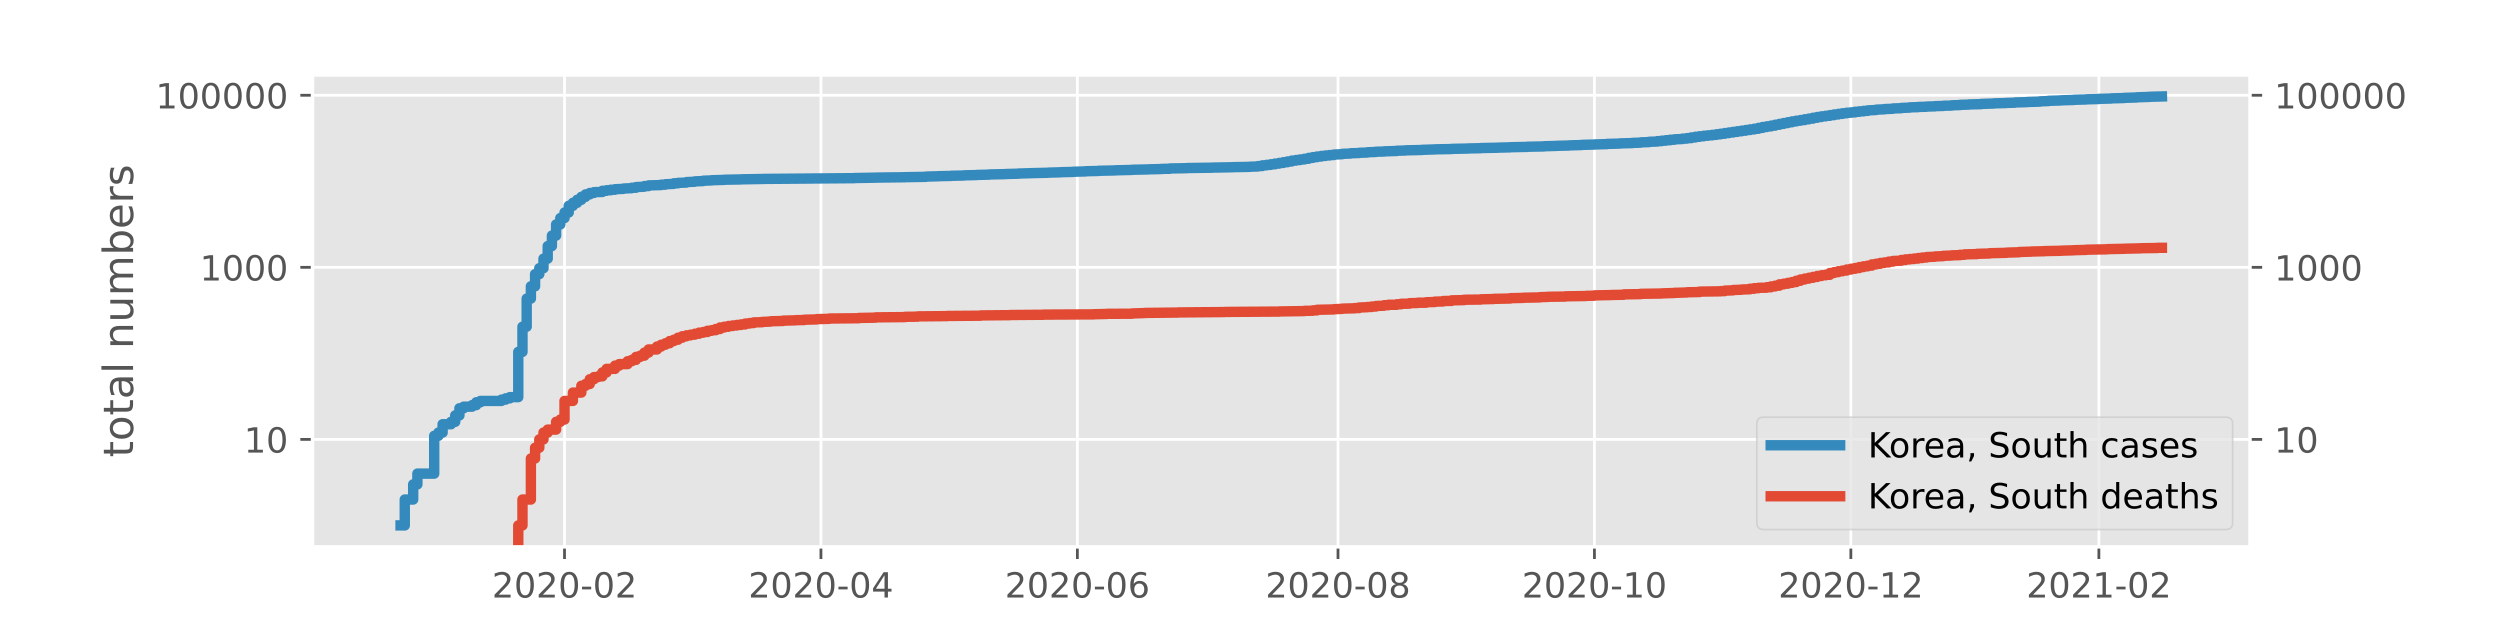
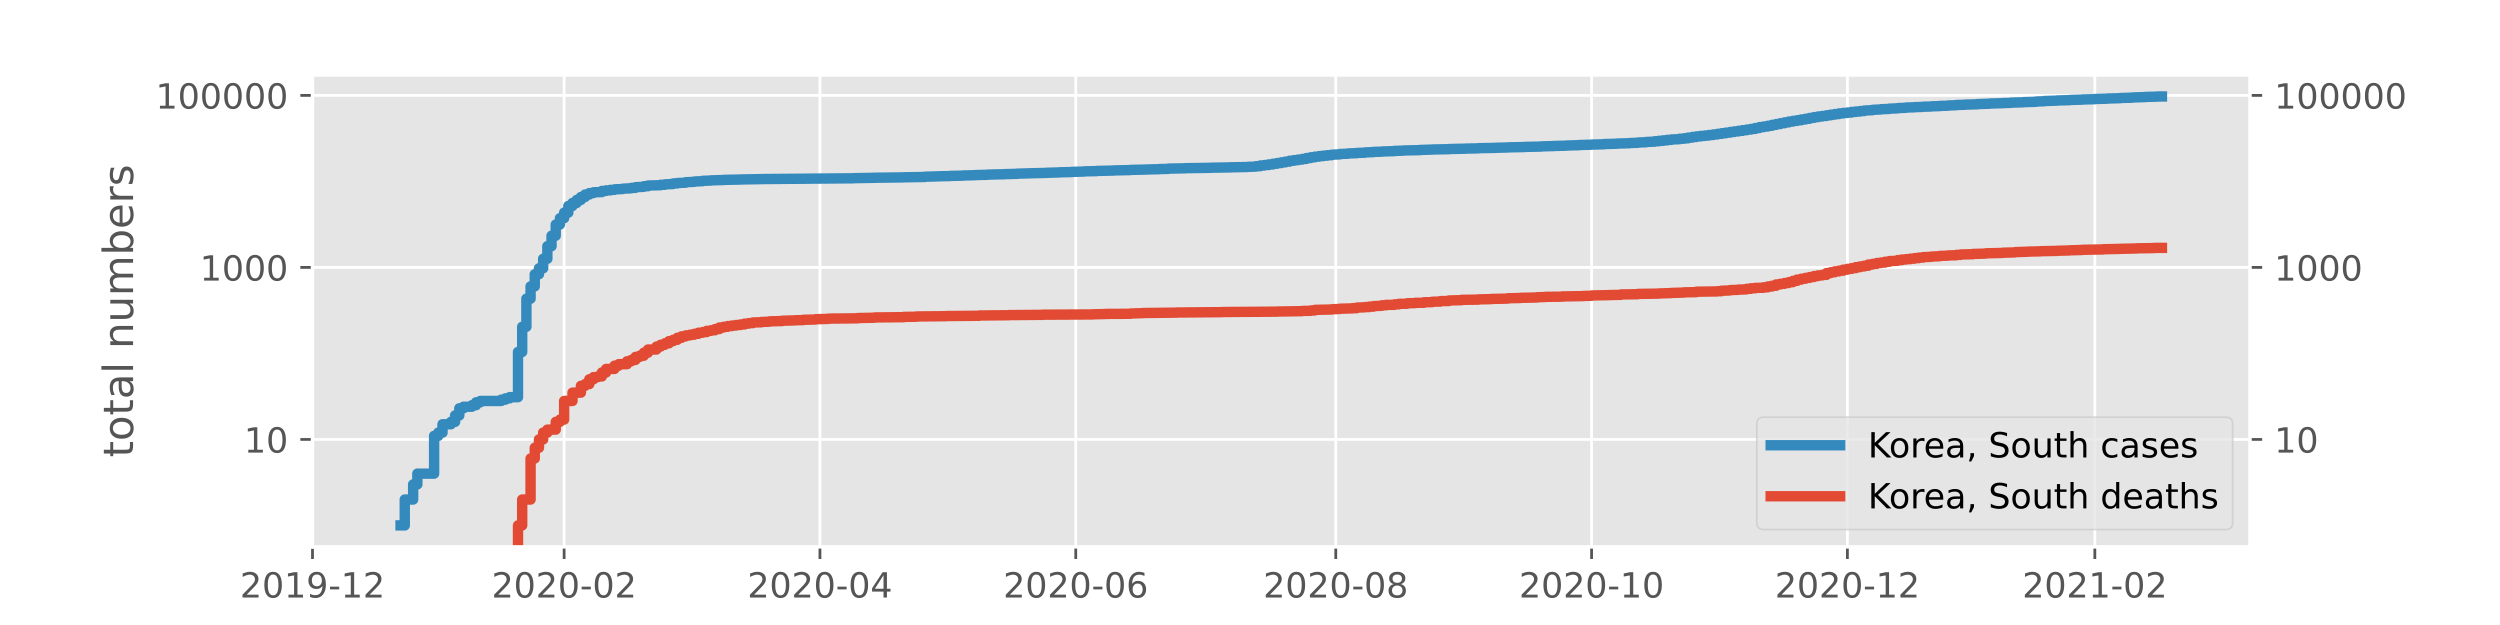
<svg xmlns="http://www.w3.org/2000/svg" xmlns:xlink="http://www.w3.org/1999/xlink" height="180pt" version="1.1" viewBox="0 0 720 180" width="720pt">
  <defs>
    <style type="text/css">*{stroke-linecap:butt;stroke-linejoin:round;}</style>
  </defs>
  <g id="figure_1">
    <g id="patch_1">
      <path d="M 0 180  L 720 180  L 720 0  L 0 0  z " style="fill:#ffffff;" />
    </g>
    <g id="axes_1">
      <g id="patch_2">
        <path d="M 90 157.5  L 648 157.5  L 648 21.6  L 90 21.6  z " style="fill:#e5e5e5;" />
      </g>
      <g id="matplotlib.axis_1">
        <g id="xtick_1">
          <g id="line2d_1">
-             <path clip-path="url(#pee42165a4a)" d="M 162.58 157.5  L 162.58 21.6  " style="fill:none;stroke:#ffffff;stroke-linecap:square;stroke-width:0.8;" />
+             <path clip-path="url(#p796f4ad4ff)" d="M 90 157.5  L 90 21.6  " style="fill:none;stroke:#ffffff;stroke-linecap:square;stroke-width:0.8;" />
          </g>
          <g id="line2d_2">
            <defs>
-               <path d="M 0 0  L 0 3.5  " id="m6636454893" style="stroke:#555555;stroke-width:0.8;" />
+               <path d="M 0 0  L 0 3.5  " id="m381302f1b5" style="stroke:#555555;stroke-width:0.8;" />
            </defs>
            <g>
-               <use style="fill:#555555;stroke:#555555;stroke-width:0.8;" x="162.58" xlink:href="#m6636454893" y="157.5" />
+               <use style="fill:#555555;stroke:#555555;stroke-width:0.8;" x="90" xlink:href="#m381302f1b5" y="157.5" />
            </g>
          </g>
          <g id="text_1">
-             <text style="fill:#555555;font-family:DejaVu Sans;font-size:10px;font-stretch:normal;font-style:normal;font-weight:normal;text-anchor:middle;" transform="rotate(-0, 162.58, 172.0984)" x="162.58" y="172.098">2020-02</text>
+             <text style="fill:#555555;font-family:DejaVu Sans;font-size:10px;font-stretch:normal;font-style:normal;font-weight:normal;text-anchor:middle;" transform="rotate(-0, 90, 172.0984)" x="90" y="172.098">2019-12</text>
          </g>
        </g>
        <g id="xtick_2">
          <g id="line2d_3">
-             <path clip-path="url(#pee42165a4a)" d="M 236.431 157.5  L 236.431 21.6  " style="fill:none;stroke:#ffffff;stroke-linecap:square;stroke-width:0.8;" />
+             <path clip-path="url(#p796f4ad4ff)" d="M 162.468 157.5  L 162.468 21.6  " style="fill:none;stroke:#ffffff;stroke-linecap:square;stroke-width:0.8;" />
          </g>
          <g id="line2d_4">
            <g>
-               <use style="fill:#555555;stroke:#555555;stroke-width:0.8;" x="236.431" xlink:href="#m6636454893" y="157.5" />
+               <use style="fill:#555555;stroke:#555555;stroke-width:0.8;" x="162.468" xlink:href="#m381302f1b5" y="157.5" />
            </g>
          </g>
          <g id="text_2">
-             <text style="fill:#555555;font-family:DejaVu Sans;font-size:10px;font-stretch:normal;font-style:normal;font-weight:normal;text-anchor:middle;" transform="rotate(-0, 236.4311, 172.0984)" x="236.431" y="172.098">2020-04</text>
+             <text style="fill:#555555;font-family:DejaVu Sans;font-size:10px;font-stretch:normal;font-style:normal;font-weight:normal;text-anchor:middle;" transform="rotate(-0, 162.4675, 172.0984)" x="162.468" y="172.098">2020-02</text>
          </g>
        </g>
        <g id="xtick_3">
          <g id="line2d_5">
-             <path clip-path="url(#pee42165a4a)" d="M 310.282 157.5  L 310.282 21.6  " style="fill:none;stroke:#ffffff;stroke-linecap:square;stroke-width:0.8;" />
+             <path clip-path="url(#p796f4ad4ff)" d="M 236.143 157.5  L 236.143 21.6  " style="fill:none;stroke:#ffffff;stroke-linecap:square;stroke-width:0.8;" />
          </g>
          <g id="line2d_6">
            <g>
-               <use style="fill:#555555;stroke:#555555;stroke-width:0.8;" x="310.282" xlink:href="#m6636454893" y="157.5" />
+               <use style="fill:#555555;stroke:#555555;stroke-width:0.8;" x="236.143" xlink:href="#m381302f1b5" y="157.5" />
            </g>
          </g>
          <g id="text_3">
-             <text style="fill:#555555;font-family:DejaVu Sans;font-size:10px;font-stretch:normal;font-style:normal;font-weight:normal;text-anchor:middle;" transform="rotate(-0, 310.2823, 172.0984)" x="310.282" y="172.098">2020-06</text>
+             <text style="fill:#555555;font-family:DejaVu Sans;font-size:10px;font-stretch:normal;font-style:normal;font-weight:normal;text-anchor:middle;" transform="rotate(-0, 236.1429, 172.0984)" x="236.143" y="172.098">2020-04</text>
          </g>
        </g>
        <g id="xtick_4">
          <g id="line2d_7">
-             <path clip-path="url(#pee42165a4a)" d="M 385.344 157.5  L 385.344 21.6  " style="fill:none;stroke:#ffffff;stroke-linecap:square;stroke-width:0.8;" />
+             <path clip-path="url(#p796f4ad4ff)" d="M 309.818 157.5  L 309.818 21.6  " style="fill:none;stroke:#ffffff;stroke-linecap:square;stroke-width:0.8;" />
          </g>
          <g id="line2d_8">
            <g>
-               <use style="fill:#555555;stroke:#555555;stroke-width:0.8;" x="385.344" xlink:href="#m6636454893" y="157.5" />
+               <use style="fill:#555555;stroke:#555555;stroke-width:0.8;" x="309.818" xlink:href="#m381302f1b5" y="157.5" />
            </g>
          </g>
          <g id="text_4">
-             <text style="fill:#555555;font-family:DejaVu Sans;font-size:10px;font-stretch:normal;font-style:normal;font-weight:normal;text-anchor:middle;" transform="rotate(-0, 385.3441, 172.0984)" x="385.344" y="172.098">2020-08</text>
+             <text style="fill:#555555;font-family:DejaVu Sans;font-size:10px;font-stretch:normal;font-style:normal;font-weight:normal;text-anchor:middle;" transform="rotate(-0, 309.8182, 172.0984)" x="309.818" y="172.098">2020-06</text>
          </g>
        </g>
        <g id="xtick_5">
          <g id="line2d_9">
-             <path clip-path="url(#pee42165a4a)" d="M 459.195 157.5  L 459.195 21.6  " style="fill:none;stroke:#ffffff;stroke-linecap:square;stroke-width:0.8;" />
+             <path clip-path="url(#p796f4ad4ff)" d="M 384.701 157.5  L 384.701 21.6  " style="fill:none;stroke:#ffffff;stroke-linecap:square;stroke-width:0.8;" />
          </g>
          <g id="line2d_10">
            <g>
-               <use style="fill:#555555;stroke:#555555;stroke-width:0.8;" x="459.195" xlink:href="#m6636454893" y="157.5" />
+               <use style="fill:#555555;stroke:#555555;stroke-width:0.8;" x="384.701" xlink:href="#m381302f1b5" y="157.5" />
            </g>
          </g>
          <g id="text_5">
-             <text style="fill:#555555;font-family:DejaVu Sans;font-size:10px;font-stretch:normal;font-style:normal;font-weight:normal;text-anchor:middle;" transform="rotate(-0, 459.1953, 172.0984)" x="459.195" y="172.098">2020-10</text>
+             <text style="fill:#555555;font-family:DejaVu Sans;font-size:10px;font-stretch:normal;font-style:normal;font-weight:normal;text-anchor:middle;" transform="rotate(-0, 384.7013, 172.0984)" x="384.701" y="172.098">2020-08</text>
          </g>
        </g>
        <g id="xtick_6">
          <g id="line2d_11">
-             <path clip-path="url(#pee42165a4a)" d="M 533.046 157.5  L 533.046 21.6  " style="fill:none;stroke:#ffffff;stroke-linecap:square;stroke-width:0.8;" />
+             <path clip-path="url(#p796f4ad4ff)" d="M 458.377 157.5  L 458.377 21.6  " style="fill:none;stroke:#ffffff;stroke-linecap:square;stroke-width:0.8;" />
          </g>
          <g id="line2d_12">
            <g>
-               <use style="fill:#555555;stroke:#555555;stroke-width:0.8;" x="533.046" xlink:href="#m6636454893" y="157.5" />
+               <use style="fill:#555555;stroke:#555555;stroke-width:0.8;" x="458.377" xlink:href="#m381302f1b5" y="157.5" />
            </g>
          </g>
          <g id="text_6">
-             <text style="fill:#555555;font-family:DejaVu Sans;font-size:10px;font-stretch:normal;font-style:normal;font-weight:normal;text-anchor:middle;" transform="rotate(-0, 533.0464, 172.0984)" x="533.046" y="172.098">2020-12</text>
+             <text style="fill:#555555;font-family:DejaVu Sans;font-size:10px;font-stretch:normal;font-style:normal;font-weight:normal;text-anchor:middle;" transform="rotate(-0, 458.3766, 172.0984)" x="458.377" y="172.098">2020-10</text>
          </g>
        </g>
        <g id="xtick_7">
          <g id="line2d_13">
-             <path clip-path="url(#pee42165a4a)" d="M 604.476 157.5  L 604.476 21.6  " style="fill:none;stroke:#ffffff;stroke-linecap:square;stroke-width:0.8;" />
+             <path clip-path="url(#p796f4ad4ff)" d="M 532.052 157.5  L 532.052 21.6  " style="fill:none;stroke:#ffffff;stroke-linecap:square;stroke-width:0.8;" />
          </g>
          <g id="line2d_14">
            <g>
-               <use style="fill:#555555;stroke:#555555;stroke-width:0.8;" x="604.476" xlink:href="#m6636454893" y="157.5" />
+               <use style="fill:#555555;stroke:#555555;stroke-width:0.8;" x="532.052" xlink:href="#m381302f1b5" y="157.5" />
            </g>
          </g>
          <g id="text_7">
-             <text style="fill:#555555;font-family:DejaVu Sans;font-size:10px;font-stretch:normal;font-style:normal;font-weight:normal;text-anchor:middle;" transform="rotate(-0, 604.4762, 172.0984)" x="604.476" y="172.098">2021-02</text>
+             <text style="fill:#555555;font-family:DejaVu Sans;font-size:10px;font-stretch:normal;font-style:normal;font-weight:normal;text-anchor:middle;" transform="rotate(-0, 532.0519, 172.0984)" x="532.052" y="172.098">2020-12</text>
+           </g>
+         </g>
+         <g id="xtick_8">
+           <g id="line2d_15">
+             <path clip-path="url(#p796f4ad4ff)" d="M 603.312 157.5  L 603.312 21.6  " style="fill:none;stroke:#ffffff;stroke-linecap:square;stroke-width:0.8;" />
+           </g>
+           <g id="line2d_16">
+             <g>
+               <use style="fill:#555555;stroke:#555555;stroke-width:0.8;" x="603.312" xlink:href="#m381302f1b5" y="157.5" />
+             </g>
+           </g>
+           <g id="text_8">
+             <text style="fill:#555555;font-family:DejaVu Sans;font-size:10px;font-stretch:normal;font-style:normal;font-weight:normal;text-anchor:middle;" transform="rotate(-0, 603.3117, 172.0984)" x="603.312" y="172.098">2021-02</text>
          </g>
        </g>
      </g>
      <g id="matplotlib.axis_2">
        <g id="ytick_1">
-           <g id="line2d_15">
-             <path clip-path="url(#pee42165a4a)" d="M 90 126.545  L 648 126.545  " style="fill:none;stroke:#ffffff;stroke-linecap:square;stroke-width:0.8;" />
-           </g>
-           <g id="line2d_16">
+           <g id="line2d_17">
+             <path clip-path="url(#p796f4ad4ff)" d="M 90 126.555  L 648 126.555  " style="fill:none;stroke:#ffffff;stroke-linecap:square;stroke-width:0.8;" />
+           </g>
+           <g id="line2d_18">
            <defs>
-               <path d="M 0 0  L -3.5 0  " id="m4fddc93e13" style="stroke:#555555;stroke-width:0.8;" />
+               <path d="M 0 0  L -3.5 0  " id="m3333f6bf5f" style="stroke:#555555;stroke-width:0.8;" />
            </defs>
            <g>
-               <use style="fill:#555555;stroke:#555555;stroke-width:0.8;" x="90" xlink:href="#m4fddc93e13" y="126.545" />
-             </g>
-           </g>
-           <g id="line2d_17">
+               <use style="fill:#555555;stroke:#555555;stroke-width:0.8;" x="90" xlink:href="#m3333f6bf5f" y="126.555" />
+             </g>
+           </g>
+           <g id="line2d_19">
            <defs>
-               <path d="M 0 0  L 3.5 0  " id="mc9c37588fb" style="stroke:#555555;stroke-width:0.8;" />
+               <path d="M 0 0  L 3.5 0  " id="mece30b020f" style="stroke:#555555;stroke-width:0.8;" />
            </defs>
            <g>
-               <use style="fill:#555555;stroke:#555555;stroke-width:0.8;" x="648" xlink:href="#mc9c37588fb" y="126.545" />
-             </g>
-           </g>
-           <g id="text_8">
-             <text style="fill:#555555;font-family:DejaVu Sans;font-size:10px;font-stretch:normal;font-style:normal;font-weight:normal;text-anchor:end;" transform="rotate(-0, 83, 130.3439)" x="83" y="130.344">10</text>
+               <use style="fill:#555555;stroke:#555555;stroke-width:0.8;" x="648" xlink:href="#mece30b020f" y="126.555" />
+             </g>
          </g>
          <g id="text_9">
-             <text style="fill:#555555;font-family:DejaVu Sans;font-size:10px;font-stretch:normal;font-style:normal;font-weight:normal;text-anchor:start;" transform="rotate(-0, 655, 130.3439)" x="655" y="130.344">10</text>
+             <text style="fill:#555555;font-family:DejaVu Sans;font-size:10px;font-stretch:normal;font-style:normal;font-weight:normal;text-anchor:end;" transform="rotate(-0, 83, 130.3538)" x="83" y="130.354">10</text>
+           </g>
+           <g id="text_10">
+             <text style="fill:#555555;font-family:DejaVu Sans;font-size:10px;font-stretch:normal;font-style:normal;font-weight:normal;text-anchor:start;" transform="rotate(-0, 655, 130.3538)" x="655" y="130.354">10</text>
          </g>
        </g>
        <g id="ytick_2">
-           <g id="line2d_18">
-             <path clip-path="url(#pee42165a4a)" d="M 90 76.989  L 648 76.989  " style="fill:none;stroke:#ffffff;stroke-linecap:square;stroke-width:0.8;" />
-           </g>
-           <g id="line2d_19">
-             <g>
-               <use style="fill:#555555;stroke:#555555;stroke-width:0.8;" x="90" xlink:href="#m4fddc93e13" y="76.989" />
-             </g>
-           </g>
          <g id="line2d_20">
-             <g>
-               <use style="fill:#555555;stroke:#555555;stroke-width:0.8;" x="648" xlink:href="#mc9c37588fb" y="76.989" />
-             </g>
-           </g>
-           <g id="text_10">
-             <text style="fill:#555555;font-family:DejaVu Sans;font-size:10px;font-stretch:normal;font-style:normal;font-weight:normal;text-anchor:end;" transform="rotate(-0, 83, 80.78795)" x="83" y="80.788">1000</text>
+             <path clip-path="url(#p796f4ad4ff)" d="M 90 77.018  L 648 77.018  " style="fill:none;stroke:#ffffff;stroke-linecap:square;stroke-width:0.8;" />
+           </g>
+           <g id="line2d_21">
+             <g>
+               <use style="fill:#555555;stroke:#555555;stroke-width:0.8;" x="90" xlink:href="#m3333f6bf5f" y="77.018" />
+             </g>
+           </g>
+           <g id="line2d_22">
+             <g>
+               <use style="fill:#555555;stroke:#555555;stroke-width:0.8;" x="648" xlink:href="#mece30b020f" y="77.018" />
+             </g>
          </g>
          <g id="text_11">
-             <text style="fill:#555555;font-family:DejaVu Sans;font-size:10px;font-stretch:normal;font-style:normal;font-weight:normal;text-anchor:start;" transform="rotate(-0, 655, 80.78795)" x="655" y="80.788">1000</text>
+             <text style="fill:#555555;font-family:DejaVu Sans;font-size:10px;font-stretch:normal;font-style:normal;font-weight:normal;text-anchor:end;" transform="rotate(-0, 83, 80.81762)" x="83" y="80.818">1000</text>
+           </g>
+           <g id="text_12">
+             <text style="fill:#555555;font-family:DejaVu Sans;font-size:10px;font-stretch:normal;font-style:normal;font-weight:normal;text-anchor:start;" transform="rotate(-0, 655, 80.81762)" x="655" y="80.818">1000</text>
          </g>
        </g>
        <g id="ytick_3">
-           <g id="line2d_21">
-             <path clip-path="url(#pee42165a4a)" d="M 90 27.433  L 648 27.433  " style="fill:none;stroke:#ffffff;stroke-linecap:square;stroke-width:0.8;" />
-           </g>
-           <g id="line2d_22">
-             <g>
-               <use style="fill:#555555;stroke:#555555;stroke-width:0.8;" x="90" xlink:href="#m4fddc93e13" y="27.433" />
-             </g>
-           </g>
          <g id="line2d_23">
-             <g>
-               <use style="fill:#555555;stroke:#555555;stroke-width:0.8;" x="648" xlink:href="#mc9c37588fb" y="27.433" />
-             </g>
-           </g>
-           <g id="text_12">
-             <text style="fill:#555555;font-family:DejaVu Sans;font-size:10px;font-stretch:normal;font-style:normal;font-weight:normal;text-anchor:end;" transform="rotate(-0, 83, 31.23196)" x="83" y="31.232">100000</text>
+             <path clip-path="url(#p796f4ad4ff)" d="M 90 27.482  L 648 27.482  " style="fill:none;stroke:#ffffff;stroke-linecap:square;stroke-width:0.8;" />
+           </g>
+           <g id="line2d_24">
+             <g>
+               <use style="fill:#555555;stroke:#555555;stroke-width:0.8;" x="90" xlink:href="#m3333f6bf5f" y="27.482" />
+             </g>
+           </g>
+           <g id="line2d_25">
+             <g>
+               <use style="fill:#555555;stroke:#555555;stroke-width:0.8;" x="648" xlink:href="#mece30b020f" y="27.482" />
+             </g>
          </g>
          <g id="text_13">
-             <text style="fill:#555555;font-family:DejaVu Sans;font-size:10px;font-stretch:normal;font-style:normal;font-weight:normal;text-anchor:start;" transform="rotate(-0, 655, 31.23196)" x="655" y="31.232">100000</text>
-           </g>
-         </g>
-         <g id="text_14">
+             <text style="fill:#555555;font-family:DejaVu Sans;font-size:10px;font-stretch:normal;font-style:normal;font-weight:normal;text-anchor:end;" transform="rotate(-0, 83, 31.28141)" x="83" y="31.281">100000</text>
+           </g>
+           <g id="text_14">
+             <text style="fill:#555555;font-family:DejaVu Sans;font-size:10px;font-stretch:normal;font-style:normal;font-weight:normal;text-anchor:start;" transform="rotate(-0, 655, 31.28141)" x="655" y="31.281">100000</text>
+           </g>
+         </g>
+         <g id="text_15">
          <text style="fill:#555555;font-family:DejaVu Sans;font-size:12px;font-stretch:normal;font-style:normal;font-weight:normal;text-anchor:middle;" transform="rotate(-90, 38.32937, 89.55)" x="38.329" y="89.55">total numbers</text>
        </g>
      </g>
-       <g id="line2d_24">
-         <path clip-path="url(#pee42165a4a)" d="M 115.364 151.323  L 116.574 151.323  L 116.574 143.864  L 118.996 143.864  L 118.996 139.501  L 120.206 139.501  L 120.206 136.405  L 125.049 136.405  L 125.049 125.519  L 126.26 125.519  L 126.26 124.583  L 127.47 124.583  L 127.47 122.182  L 129.892 122.182  L 129.892 121.487  L 131.102 121.487  L 131.102 119.638  L 132.313 119.638  L 132.313 117.582  L 133.524 117.582  L 133.524 117.124  L 135.945 117.124  L 135.945 116.685  L 137.156 116.685  L 137.156 115.856  L 138.366 115.856  L 138.366 115.465  L 144.42 115.465  L 144.42 115.087  L 145.631 115.087  L 145.631 114.723  L 146.841 114.723  L 146.841 114.37  L 149.263 114.37  L 149.263 101.345  L 150.473 101.345  L 150.473 94.095  L 151.684 94.095  L 151.684 85.996  L 152.895 85.996  L 152.895 82.45  L 154.105 82.45  L 154.105 78.955  L 155.316 78.955  L 155.316 77.239  L 156.527 77.239  L 156.527 74.493  L 157.737 74.493  L 157.737 70.869  L 158.948 70.869  L 158.948 67.854  L 160.159 67.854  L 160.159 64.642  L 161.369 64.642  L 161.369 62.806  L 162.58 62.806  L 162.58 61.205  L 163.791 61.205  L 163.791 59.277  L 165.001 59.277  L 165.001 58.41  L 166.212 58.41  L 166.212 57.551  L 167.423 57.551  L 167.423 56.693  L 168.633 56.693  L 168.633 55.986  L 169.844 55.986  L 169.844 55.577  L 171.055 55.577  L 171.055 55.338  L 173.476 55.288  L 173.476 54.947  L 174.687 54.947  L 174.687 54.79  L 175.897 54.79  L 175.897 54.64  L 177.108 54.64  L 177.108 54.497  L 179.529 54.396  L 179.529 54.299  L 181.951 54.19  L 181.951 54.07  L 183.161 54.07  L 183.161 53.878  L 185.583 53.769  L 185.583 53.588  L 186.793 53.588  L 186.793 53.391  L 190.425 53.3  L 190.425 53.182  L 191.636 53.182  L 191.636 53.06  L 194.057 52.955  L 194.057 52.788  L 195.268 52.788  L 195.268 52.669  L 197.69 52.582  L 197.69 52.444  L 200.111 52.333  L 200.111 52.237  L 202.532 52.144  L 202.532 52.044  L 204.954 51.959  L 204.954 51.909  L 208.586 51.805  L 208.586 51.765  L 213.428 51.673  L 213.428 51.648  L 219.482 51.548  L 219.482 51.53  L 232.799 51.421  L 232.799 51.417  L 246.117 51.309  L 246.117 51.275  L 252.17 51.168  L 252.17 51.149  L 260.645 51.047  L 260.645 51.025  L 266.698 50.929  L 266.698 50.854  L 270.33 50.762  L 270.33 50.737  L 273.962 50.668  L 273.962 50.623  L 277.594 50.551  L 277.594 50.504  L 281.226 50.417  L 281.226 50.382  L 284.858 50.296  L 284.858 50.246  L 289.701 50.141  L 289.701 50.111  L 293.333 50.021  L 293.333 49.978  L 296.965 49.878  L 296.965 49.863  L 301.808 49.755  L 301.808 49.722  L 305.44 49.626  L 305.44 49.59  L 309.072 49.512  L 309.072 49.467  L 312.704 49.363  L 312.704 49.312  L 316.336 49.239  L 316.336 49.187  L 321.178 49.083  L 321.178 49.048  L 326.021 48.941  L 326.021 48.892  L 330.864 48.788  L 330.864 48.767  L 334.496 48.683  L 334.496 48.638  L 336.917 48.606  L 336.917 48.519  L 341.76 48.435  L 341.76 48.399  L 349.024 48.295  L 349.024 48.27  L 355.077 48.166  L 355.077 48.14  L 359.92 48.055  L 359.92 48.014  L 362.341 47.939  L 362.341 47.82  L 363.552 47.82  L 363.552 47.622  L 364.763 47.622  L 364.763 47.484  L 365.973 47.484  L 365.973 47.315  L 367.184 47.315  L 367.184 47.114  L 368.395 47.114  L 368.395 46.923  L 369.605 46.923  L 369.605 46.712  L 370.816 46.712  L 370.816 46.499  L 372.027 46.499  L 372.027 46.251  L 373.237 46.251  L 373.237 46.088  L 374.448 46.088  L 374.448 45.919  L 375.659 45.919  L 375.659 45.728  L 376.869 45.728  L 376.869 45.472  L 378.08 45.472  L 378.08 45.26  L 379.291 45.26  L 379.291 45.08  L 380.501 45.08  L 380.501 44.915  L 381.712 44.915  L 381.712 44.78  L 382.923 44.78  L 382.923 44.654  L 384.133 44.654  L 384.133 44.513  L 386.555 44.411  L 386.555 44.308  L 388.976 44.222  L 388.976 44.136  L 391.397 44.076  L 391.397 44.008  L 393.819 43.93  L 393.819 43.853  L 396.24 43.766  L 396.24 43.699  L 398.662 43.64  L 398.662 43.588  L 402.294 43.482  L 402.294 43.41  L 404.715 43.35  L 404.715 43.298  L 409.558 43.198  L 409.558 43.147  L 413.19 43.037  L 413.19 43.009  L 418.032 42.926  L 418.032 42.874  L 422.875 42.778  L 422.875 42.749  L 426.507 42.683  L 426.507 42.633  L 431.35 42.547  L 431.35 42.522  L 434.982 42.435  L 434.982 42.398  L 439.824 42.304  L 439.824 42.265  L 444.667 42.17  L 444.667 42.119  L 448.299 42.022  L 448.299 41.997  L 451.931 41.911  L 451.931 41.868  L 455.563 41.77  L 455.563 41.719  L 459.195 41.63  L 459.195 41.6  L 462.827 41.502  L 462.827 41.445  L 466.459 41.354  L 466.459 41.304  L 470.091 41.209  L 470.091 41.153  L 472.513 41.08  L 472.513 41.002  L 474.934 40.923  L 474.934 40.839  L 477.355 40.754  L 477.355 40.639  L 478.566 40.639  L 478.566 40.513  L 479.777 40.513  L 479.777 40.383  L 480.987 40.383  L 480.987 40.245  L 482.198 40.245  L 482.198 40.129  L 484.619 40.034  L 484.619 39.914  L 485.83 39.914  L 485.83 39.784  L 487.041 39.784  L 487.041 39.588  L 488.251 39.588  L 488.251 39.4  L 489.462 39.4  L 489.462 39.241  L 490.673 39.241  L 490.673 39.098  L 491.883 39.098  L 491.883 38.978  L 493.094 38.978  L 493.094 38.837  L 494.305 38.837  L 494.305 38.68  L 495.516 38.68  L 495.516 38.516  L 496.726 38.516  L 496.726 38.328  L 497.937 38.328  L 497.937 38.157  L 499.148 38.157  L 499.148 37.974  L 500.358 37.974  L 500.358 37.799  L 501.569 37.799  L 501.569 37.633  L 502.78 37.633  L 502.78 37.447  L 503.99 37.447  L 503.99 37.267  L 505.201 37.267  L 505.201 37.083  L 506.412 37.083  L 506.412 36.836  L 507.622 36.836  L 507.622 36.573  L 508.833 36.573  L 508.833 36.394  L 510.044 36.394  L 510.044 36.179  L 511.254 36.179  L 511.254 35.92  L 512.465 35.92  L 512.465 35.683  L 513.676 35.683  L 513.676 35.44  L 514.886 35.44  L 514.886 35.204  L 516.097 35.204  L 516.097 34.964  L 517.308 34.964  L 517.308 34.765  L 518.518 34.765  L 518.518 34.582  L 519.729 34.582  L 519.729 34.356  L 520.94 34.356  L 520.94 34.157  L 522.15 34.157  L 522.15 33.911  L 523.361 33.911  L 523.361 33.691  L 524.572 33.691  L 524.572 33.506  L 525.782 33.506  L 525.782 33.354  L 526.993 33.354  L 526.993 33.161  L 528.204 33.161  L 528.204 32.97  L 529.414 32.97  L 529.414 32.798  L 530.625 32.798  L 530.625 32.617  L 531.836 32.617  L 531.836 32.474  L 533.046 32.474  L 533.046 32.363  L 534.257 32.363  L 534.257 32.191  L 535.468 32.191  L 535.468 32.072  L 536.678 32.072  L 536.678 31.934  L 537.889 31.934  L 537.889 31.793  L 540.31 31.685  L 540.31 31.583  L 542.732 31.478  L 542.732 31.408  L 545.153 31.325  L 545.153 31.238  L 547.575 31.16  L 547.575 31.082  L 549.996 30.995  L 549.996 30.917  L 552.417 30.859  L 552.417 30.802  L 554.839 30.743  L 554.839 30.685  L 557.26 30.635  L 557.26 30.573  L 559.681 30.516  L 559.681 30.454  L 562.103 30.404  L 562.103 30.325  L 564.524 30.256  L 564.524 30.19  L 566.945 30.127  L 566.945 30.078  L 570.577 29.991  L 570.577 29.927  L 574.209 29.816  L 574.209 29.764  L 577.841 29.676  L 577.841 29.636  L 580.263 29.577  L 580.263 29.511  L 583.895 29.412  L 583.895 29.37  L 587.527 29.267  L 587.527 29.188  L 589.948 29.11  L 589.948 29.04  L 593.58 28.932  L 593.58 28.891  L 597.212 28.794  L 597.212 28.745  L 600.844 28.648  L 600.844 28.605  L 604.476 28.522  L 604.476 28.469  L 608.108 28.372  L 608.108 28.324  L 611.74 28.235  L 611.74 28.183  L 615.372 28.076  L 615.372 28.02  L 619.004 27.913  L 619.004 27.87  L 622.636 27.777  L 622.636 27.777  " style="fill:none;stroke:#348abd;stroke-linecap:square;stroke-width:3;" />
-       </g>
-       <g id="line2d_25">
-         <path clip-path="url(#pee42165a4a)" d="M 149.263 181  L 149.263 151.323  L 150.473 151.323  L 150.473 143.864  L 152.895 143.864  L 152.895 132.042  L 154.105 132.042  L 154.105 128.946  L 155.316 128.946  L 155.316 126.545  L 156.527 126.545  L 156.527 124.583  L 157.737 124.583  L 157.737 123.721  L 160.159 123.721  L 160.159 121.487  L 161.369 121.487  L 161.369 120.835  L 162.58 120.835  L 162.58 115.465  L 165.001 115.465  L 165.001 113.064  L 167.423 113.064  L 167.423 111.102  L 168.633 111.102  L 168.633 110.601  L 169.844 110.601  L 169.844 109.226  L 171.055 109.226  L 171.055 108.599  L 172.265 108.599  L 172.265 108.397  L 173.476 108.397  L 173.476 107.264  L 174.687 107.264  L 174.687 106.238  L 177.108 106.238  L 177.108 105.302  L 178.319 105.302  L 178.319 104.862  L 180.74 104.862  L 180.74 104.034  L 181.951 104.034  L 181.951 103.643  L 183.161 103.643  L 183.161 102.782  L 184.372 102.782  L 184.372 102.433  L 185.583 102.433  L 185.583 101.554  L 186.793 101.554  L 186.793 100.644  L 189.215 100.644  L 189.215 99.805  L 190.425 99.805  L 190.425 99.28  L 191.636 99.28  L 191.636 98.861  L 192.847 98.861  L 192.847 98.223  L 194.057 98.223  L 194.057 97.843  L 195.268 97.843  L 195.268 97.261  L 196.479 97.261  L 196.479 96.844  L 197.69 96.844  L 197.69 96.575  L 198.9 96.575  L 198.9 96.378  L 200.111 96.378  L 200.111 96.12  L 201.322 96.12  L 201.322 95.806  L 202.532 95.806  L 202.532 95.622  L 203.743 95.622  L 203.743 95.264  L 204.954 95.264  L 204.954 95.089  L 206.164 95.089  L 206.164 94.747  L 207.375 94.747  L 207.375 94.308  L 208.586 94.308  L 208.586 94.095  L 209.796 94.095  L 209.796 93.886  L 211.007 93.886  L 211.007 93.732  L 212.218 93.732  L 212.218 93.58  L 213.428 93.58  L 213.428 93.43  L 214.639 93.43  L 214.639 93.185  L 215.85 93.185  L 215.85 93.04  L 217.06 93.04  L 217.06 92.851  L 219.482 92.804  L 219.482 92.711  L 221.903 92.618  L 221.903 92.527  L 225.535 92.436  L 225.535 92.346  L 229.167 92.257  L 229.167 92.212  L 231.588 92.168  L 231.588 92.08  L 235.22 91.993  L 235.22 91.907  L 238.852 91.821  L 238.852 91.736  L 247.327 91.651  L 247.327 91.568  L 252.17 91.485  L 252.17 91.402  L 260.645 91.32  L 260.645 91.239  L 264.277 91.199  L 264.277 91.118  L 272.751 91.039  L 272.751 90.999  L 282.437 90.92  L 282.437 90.842  L 290.911 90.764  L 290.911 90.726  L 300.597 90.649  L 300.597 90.61  L 315.125 90.534  L 315.125 90.497  L 318.757 90.421  L 318.757 90.384  L 326.021 90.347  L 326.021 90.272  L 329.653 90.162  L 329.653 90.125  L 339.338 90.017  L 339.338 89.981  L 352.656 89.873  L 352.656 89.838  L 368.395 89.732  L 368.395 89.696  L 375.659 89.592  L 375.659 89.523  L 378.08 89.488  L 378.08 89.385  L 379.291 89.385  L 379.291 89.217  L 384.133 89.116  L 384.133 89.05  L 386.555 88.952  L 386.555 88.886  L 390.187 88.789  L 390.187 88.725  L 391.397 88.725  L 391.397 88.566  L 393.819 88.472  L 393.819 88.41  L 395.03 88.41  L 395.03 88.286  L 396.24 88.286  L 396.24 88.133  L 398.662 88.043  L 398.662 87.893  L 399.872 87.893  L 399.872 87.775  L 402.294 87.775  L 402.294 87.63  L 403.504 87.63  L 403.504 87.486  L 405.926 87.458  L 405.926 87.316  L 408.347 87.26  L 408.347 87.177  L 410.768 87.177  L 410.768 87.039  L 413.19 86.984  L 413.19 86.876  L 415.611 86.822  L 415.611 86.689  L 418.032 86.662  L 418.032 86.505  L 421.664 86.427  L 421.664 86.324  L 426.507 86.273  L 426.507 86.197  L 430.139 86.121  L 430.139 86.071  L 434.982 85.971  L 434.982 85.872  L 438.614 85.799  L 438.614 85.75  L 443.456 85.653  L 443.456 85.581  L 445.878 85.51  L 445.878 85.463  L 450.721 85.415  L 450.721 85.345  L 456.774 85.252  L 456.774 85.205  L 459.195 85.159  L 459.195 85.068  L 464.038 84.977  L 464.038 84.954  L 467.67 84.887  L 467.67 84.775  L 472.513 84.709  L 472.513 84.621  L 478.566 84.534  L 478.566 84.491  L 482.198 84.383  L 482.198 84.341  L 485.83 84.235  L 485.83 84.171  L 489.462 84.109  L 489.462 83.984  L 495.516 83.902  L 495.516 83.841  L 496.726 83.841  L 496.726 83.699  L 499.148 83.619  L 499.148 83.52  L 501.569 83.442  L 501.569 83.383  L 503.99 83.305  L 503.99 83.152  L 505.201 83.152  L 505.201 83  L 506.412 83  L 506.412 82.888  L 508.833 82.851  L 508.833 82.721  L 510.044 82.721  L 510.044 82.486  L 511.254 82.486  L 511.254 82.273  L 512.465 82.273  L 512.465 81.893  L 513.676 81.893  L 513.676 81.707  L 514.886 81.707  L 514.886 81.476  L 516.097 81.476  L 516.097 81.234  L 517.308 81.234  L 517.308 80.858  L 518.518 80.858  L 518.518 80.494  L 519.729 80.494  L 519.729 80.243  L 520.94 80.243  L 520.94 79.999  L 522.15 79.999  L 522.15 79.759  L 523.361 79.759  L 523.361 79.485  L 524.572 79.485  L 524.572 79.283  L 525.782 79.283  L 525.782 79.137  L 526.993 79.137  L 526.993 78.624  L 528.204 78.624  L 528.204 78.377  L 529.414 78.377  L 529.414 78.123  L 530.625 78.123  L 530.625 77.921  L 531.836 77.921  L 531.836 77.632  L 533.046 77.632  L 533.046 77.406  L 534.257 77.406  L 534.257 77.195  L 535.468 77.195  L 535.468 76.914  L 536.678 76.914  L 536.678 76.702  L 537.889 76.702  L 537.889 76.505  L 539.1 76.505  L 539.1 76.151  L 540.31 76.151  L 540.31 75.963  L 541.521 75.963  L 541.521 75.721  L 542.732 75.721  L 542.732 75.579  L 543.943 75.579  L 543.943 75.345  L 545.153 75.345  L 545.153 75.162  L 547.575 75.072  L 547.575 74.875  L 548.785 74.875  L 548.785 74.709  L 549.996 74.709  L 549.996 74.596  L 551.207 74.596  L 551.207 74.468  L 552.417 74.468  L 552.417 74.307  L 553.628 74.307  L 553.628 74.165  L 554.839 74.165  L 554.839 74.034  L 557.26 73.936  L 557.26 73.863  L 559.681 73.767  L 559.681 73.68  L 562.103 73.593  L 562.103 73.538  L 564.524 73.476  L 564.524 73.376  L 565.735 73.376  L 565.735 73.261  L 569.367 73.178  L 569.367 73.102  L 572.999 73.005  L 572.999 72.924  L 577.841 72.814  L 577.841 72.755  L 581.473 72.654  L 581.473 72.575  L 585.105 72.469  L 585.105 72.434  L 588.737 72.356  L 588.737 72.314  L 593.58 72.224  L 593.58 72.19  L 597.212 72.094  L 597.212 72.06  L 600.844 71.965  L 600.844 71.911  L 606.898 71.804  L 606.898 71.751  L 611.74 71.652  L 611.74 71.633  L 616.583 71.522  L 616.583 71.49  L 621.426 71.419  L 621.426 71.368  L 622.636 71.368  L 622.636 71.368  " style="fill:none;stroke:#e24a33;stroke-linecap:square;stroke-width:3;" />
+       <g id="line2d_26">
+         <path clip-path="url(#p796f4ad4ff)" d="M 115.364 151.323  L 116.571 151.323  L 116.571 143.867  L 118.987 143.867  L 118.987 139.505  L 120.195 139.505  L 120.195 136.411  L 125.026 136.411  L 125.026 125.529  L 126.234 125.529  L 126.234 124.593  L 127.442 124.593  L 127.442 122.193  L 129.857 122.193  L 129.857 121.499  L 131.065 121.499  L 131.065 119.65  L 132.273 119.65  L 132.273 117.595  L 133.481 117.595  L 133.481 117.138  L 135.896 117.138  L 135.896 116.698  L 137.104 116.698  L 137.104 115.871  L 138.312 115.871  L 138.312 115.479  L 144.351 115.479  L 144.351 115.102  L 145.558 115.102  L 145.558 114.737  L 146.766 114.737  L 146.766 114.385  L 149.182 114.385  L 149.182 101.365  L 150.39 101.365  L 150.39 94.118  L 151.597 94.118  L 151.597 86.022  L 152.805 86.022  L 152.805 82.477  L 154.013 82.477  L 154.013 78.984  L 155.221 78.984  L 155.221 77.269  L 156.429 77.269  L 156.429 74.524  L 157.636 74.524  L 157.636 70.901  L 158.844 70.901  L 158.844 67.887  L 160.052 67.887  L 160.052 64.676  L 161.26 64.676  L 161.26 62.841  L 162.468 62.841  L 162.468 61.241  L 163.675 61.241  L 163.675 59.313  L 164.883 59.313  L 164.883 58.447  L 166.091 58.447  L 166.091 57.588  L 167.299 57.588  L 167.299 56.731  L 168.506 56.731  L 168.506 56.024  L 169.714 56.024  L 169.714 55.615  L 170.922 55.615  L 170.922 55.376  L 173.338 55.326  L 173.338 54.985  L 174.545 54.985  L 174.545 54.828  L 175.753 54.828  L 175.753 54.679  L 176.961 54.679  L 176.961 54.536  L 179.377 54.435  L 179.377 54.338  L 181.792 54.229  L 181.792 54.109  L 183 54.109  L 183 53.917  L 185.416 53.808  L 185.416 53.627  L 186.623 53.627  L 186.623 53.43  L 190.247 53.339  L 190.247 53.221  L 191.455 53.221  L 191.455 53.099  L 193.87 52.994  L 193.87 52.827  L 195.078 52.827  L 195.078 52.708  L 197.494 52.621  L 197.494 52.483  L 199.909 52.373  L 199.909 52.276  L 202.325 52.184  L 202.325 52.084  L 204.74 51.998  L 204.74 51.949  L 208.364 51.845  L 208.364 51.805  L 213.195 51.713  L 213.195 51.688  L 219.234 51.588  L 219.234 51.57  L 232.519 51.461  L 232.519 51.457  L 245.805 51.349  L 245.805 51.314  L 251.844 51.207  L 251.844 51.189  L 260.299 51.087  L 260.299 51.065  L 266.338 50.969  L 266.338 50.894  L 269.961 50.802  L 269.961 50.777  L 273.584 50.709  L 273.584 50.663  L 277.208 50.591  L 277.208 50.544  L 280.831 50.457  L 280.831 50.423  L 284.455 50.337  L 284.455 50.286  L 289.286 50.181  L 289.286 50.151  L 292.909 50.061  L 292.909 50.018  L 296.532 49.918  L 296.532 49.904  L 301.364 49.796  L 301.364 49.763  L 304.987 49.667  L 304.987 49.631  L 308.61 49.553  L 308.61 49.508  L 312.234 49.403  L 312.234 49.353  L 315.857 49.279  L 315.857 49.228  L 320.688 49.124  L 320.688 49.089  L 325.519 48.982  L 325.519 48.933  L 330.351 48.829  L 330.351 48.808  L 333.974 48.724  L 333.974 48.679  L 336.39 48.647  L 336.39 48.561  L 341.221 48.476  L 341.221 48.44  L 348.468 48.336  L 348.468 48.311  L 354.506 48.208  L 354.506 48.181  L 359.338 48.096  L 359.338 48.055  L 361.753 47.98  L 361.753 47.861  L 362.961 47.861  L 362.961 47.663  L 364.169 47.663  L 364.169 47.526  L 365.377 47.526  L 365.377 47.357  L 366.584 47.357  L 366.584 47.156  L 367.792 47.156  L 367.792 46.964  L 369 46.964  L 369 46.753  L 370.208 46.753  L 370.208 46.541  L 371.416 46.541  L 371.416 46.293  L 372.623 46.293  L 372.623 46.13  L 373.831 46.13  L 373.831 45.961  L 375.039 45.961  L 375.039 45.77  L 376.247 45.77  L 376.247 45.514  L 377.455 45.514  L 377.455 45.303  L 378.662 45.303  L 378.662 45.122  L 379.87 45.122  L 379.87 44.957  L 381.078 44.957  L 381.078 44.823  L 382.286 44.823  L 382.286 44.697  L 383.494 44.697  L 383.494 44.556  L 385.909 44.453  L 385.909 44.351  L 388.325 44.264  L 388.325 44.179  L 390.74 44.119  L 390.74 44.05  L 393.156 43.972  L 393.156 43.896  L 395.571 43.809  L 395.571 43.742  L 397.987 43.683  L 397.987 43.631  L 401.61 43.525  L 401.61 43.453  L 404.026 43.393  L 404.026 43.341  L 408.857 43.242  L 408.857 43.19  L 412.481 43.08  L 412.481 43.052  L 417.312 42.969  L 417.312 42.918  L 422.143 42.821  L 422.143 42.792  L 425.766 42.727  L 425.766 42.676  L 430.597 42.59  L 430.597 42.565  L 434.221 42.478  L 434.221 42.442  L 439.052 42.348  L 439.052 42.309  L 443.883 42.213  L 443.883 42.163  L 447.506 42.066  L 447.506 42.04  L 451.13 41.954  L 451.13 41.912  L 454.753 41.814  L 454.753 41.763  L 458.377 41.674  L 458.377 41.643  L 462 41.546  L 462 41.489  L 465.623 41.397  L 465.623 41.348  L 469.247 41.253  L 469.247 41.197  L 471.662 41.124  L 471.662 41.046  L 474.078 40.967  L 474.078 40.884  L 476.494 40.798  L 476.494 40.683  L 477.701 40.683  L 477.701 40.558  L 478.909 40.558  L 478.909 40.427  L 480.117 40.427  L 480.117 40.289  L 481.325 40.289  L 481.325 40.173  L 483.74 40.079  L 483.74 39.958  L 484.948 39.958  L 484.948 39.828  L 486.156 39.828  L 486.156 39.632  L 487.364 39.632  L 487.364 39.445  L 488.571 39.445  L 488.571 39.286  L 489.779 39.286  L 489.779 39.142  L 490.987 39.142  L 490.987 39.023  L 492.195 39.023  L 492.195 38.882  L 493.403 38.882  L 493.403 38.725  L 494.61 38.725  L 494.61 38.561  L 495.818 38.561  L 495.818 38.373  L 497.026 38.373  L 497.026 38.202  L 498.234 38.202  L 498.234 38.019  L 499.442 38.019  L 499.442 37.845  L 500.649 37.845  L 500.649 37.679  L 501.857 37.679  L 501.857 37.492  L 503.065 37.492  L 503.065 37.312  L 504.273 37.312  L 504.273 37.129  L 505.481 37.129  L 505.481 36.881  L 506.688 36.881  L 506.688 36.619  L 507.896 36.619  L 507.896 36.44  L 509.104 36.44  L 509.104 36.225  L 510.312 36.225  L 510.312 35.966  L 511.519 35.966  L 511.519 35.73  L 512.727 35.73  L 512.727 35.486  L 513.935 35.486  L 513.935 35.25  L 515.143 35.25  L 515.143 35.01  L 516.351 35.01  L 516.351 34.812  L 517.558 34.812  L 517.558 34.629  L 518.766 34.629  L 518.766 34.403  L 519.974 34.403  L 519.974 34.204  L 521.182 34.204  L 521.182 33.958  L 522.39 33.958  L 522.39 33.738  L 523.597 33.738  L 523.597 33.553  L 524.805 33.553  L 524.805 33.401  L 526.013 33.401  L 526.013 33.208  L 527.221 33.208  L 527.221 33.018  L 528.429 33.018  L 528.429 32.845  L 529.636 32.845  L 529.636 32.664  L 530.844 32.664  L 530.844 32.522  L 532.052 32.522  L 532.052 32.411  L 533.26 32.411  L 533.26 32.238  L 534.468 32.238  L 534.468 32.119  L 535.675 32.119  L 535.675 31.981  L 536.883 31.981  L 536.883 31.841  L 539.299 31.733  L 539.299 31.631  L 541.714 31.526  L 541.714 31.456  L 544.13 31.373  L 544.13 31.286  L 546.545 31.208  L 546.545 31.13  L 548.961 31.043  L 548.961 30.965  L 551.377 30.907  L 551.377 30.85  L 553.792 30.791  L 553.792 30.733  L 556.208 30.683  L 556.208 30.621  L 558.623 30.565  L 558.623 30.502  L 561.039 30.452  L 561.039 30.374  L 563.455 30.304  L 563.455 30.239  L 565.87 30.176  L 565.87 30.127  L 569.494 30.039  L 569.494 29.976  L 573.117 29.865  L 573.117 29.812  L 576.74 29.724  L 576.74 29.684  L 579.156 29.626  L 579.156 29.56  L 582.779 29.461  L 582.779 29.419  L 586.403 29.316  L 586.403 29.237  L 588.818 29.159  L 588.818 29.089  L 592.442 28.981  L 592.442 28.94  L 596.065 28.843  L 596.065 28.794  L 599.688 28.697  L 599.688 28.654  L 603.312 28.571  L 603.312 28.518  L 606.935 28.422  L 606.935 28.373  L 610.558 28.284  L 610.558 28.232  L 614.182 28.125  L 614.182 28.07  L 617.805 27.962  L 617.805 27.919  L 621.429 27.827  L 621.429 27.777  L 622.636 27.777  L 622.636 27.777  " style="fill:none;stroke:#348abd;stroke-linecap:square;stroke-width:3;" />
+       </g>
+       <g id="line2d_27">
+         <path clip-path="url(#p796f4ad4ff)" d="M 149.182 181  L 149.182 151.323  L 150.39 151.323  L 150.39 143.867  L 152.805 143.867  L 152.805 132.049  L 154.013 132.049  L 154.013 128.955  L 155.221 128.955  L 155.221 126.555  L 156.429 126.555  L 156.429 124.593  L 157.636 124.593  L 157.636 123.732  L 160.052 123.732  L 160.052 121.499  L 161.26 121.499  L 161.26 120.847  L 162.468 120.847  L 162.468 115.479  L 164.883 115.479  L 164.883 113.079  L 167.299 113.079  L 167.299 111.118  L 168.506 111.118  L 168.506 110.618  L 169.714 110.618  L 169.714 109.242  L 170.922 109.242  L 170.922 108.616  L 172.13 108.616  L 172.13 108.415  L 173.338 108.415  L 173.338 107.281  L 174.545 107.281  L 174.545 106.256  L 176.961 106.256  L 176.961 105.32  L 178.169 105.32  L 178.169 104.881  L 180.584 104.881  L 180.584 104.053  L 181.792 104.053  L 181.792 103.662  L 183 103.662  L 183 102.801  L 184.208 102.801  L 184.208 102.452  L 185.416 102.452  L 185.416 101.574  L 186.623 101.574  L 186.623 100.664  L 189.039 100.664  L 189.039 99.825  L 190.247 99.825  L 190.247 99.301  L 191.455 99.301  L 191.455 98.882  L 192.662 98.882  L 192.662 98.244  L 193.87 98.244  L 193.87 97.864  L 195.078 97.864  L 195.078 97.283  L 196.286 97.283  L 196.286 96.866  L 197.494 96.866  L 197.494 96.597  L 198.701 96.597  L 198.701 96.4  L 199.909 96.4  L 199.909 96.142  L 201.117 96.142  L 201.117 95.829  L 202.325 95.829  L 202.325 95.645  L 203.532 95.645  L 203.532 95.286  L 204.74 95.286  L 204.74 95.111  L 205.948 95.111  L 205.948 94.77  L 207.156 94.77  L 207.156 94.331  L 208.364 94.331  L 208.364 94.118  L 209.571 94.118  L 209.571 93.909  L 210.779 93.909  L 210.779 93.755  L 211.987 93.755  L 211.987 93.603  L 213.195 93.603  L 213.195 93.453  L 214.403 93.453  L 214.403 93.208  L 215.61 93.208  L 215.61 93.064  L 216.818 93.064  L 216.818 92.874  L 219.234 92.827  L 219.234 92.734  L 221.649 92.642  L 221.649 92.55  L 225.273 92.459  L 225.273 92.369  L 228.896 92.28  L 228.896 92.236  L 231.312 92.192  L 231.312 92.104  L 234.935 92.017  L 234.935 91.93  L 238.558 91.845  L 238.558 91.76  L 247.013 91.675  L 247.013 91.591  L 251.844 91.508  L 251.844 91.426  L 260.299 91.344  L 260.299 91.263  L 263.922 91.223  L 263.922 91.142  L 272.377 91.063  L 272.377 91.023  L 282.039 90.944  L 282.039 90.866  L 290.494 90.788  L 290.494 90.75  L 300.156 90.673  L 300.156 90.635  L 314.649 90.559  L 314.649 90.521  L 318.273 90.446  L 318.273 90.408  L 325.519 90.371  L 325.519 90.297  L 329.143 90.186  L 329.143 90.15  L 338.805 90.041  L 338.805 90.005  L 352.091 89.898  L 352.091 89.862  L 367.792 89.756  L 367.792 89.721  L 375.039 89.616  L 375.039 89.547  L 377.455 89.513  L 377.455 89.41  L 378.662 89.41  L 378.662 89.241  L 383.494 89.141  L 383.494 89.075  L 385.909 88.977  L 385.909 88.911  L 389.532 88.814  L 389.532 88.75  L 390.74 88.75  L 390.74 88.591  L 393.156 88.497  L 393.156 88.435  L 394.364 88.435  L 394.364 88.311  L 395.571 88.311  L 395.571 88.158  L 397.987 88.068  L 397.987 87.919  L 399.195 87.919  L 399.195 87.801  L 401.61 87.801  L 401.61 87.655  L 402.818 87.655  L 402.818 87.512  L 405.234 87.483  L 405.234 87.342  L 407.649 87.286  L 407.649 87.202  L 410.065 87.202  L 410.065 87.065  L 412.481 87.01  L 412.481 86.902  L 414.896 86.848  L 414.896 86.714  L 417.312 86.688  L 417.312 86.531  L 420.935 86.453  L 420.935 86.35  L 425.766 86.299  L 425.766 86.223  L 429.39 86.147  L 429.39 86.097  L 434.221 85.997  L 434.221 85.898  L 437.844 85.825  L 437.844 85.776  L 442.675 85.68  L 442.675 85.608  L 445.091 85.536  L 445.091 85.489  L 449.922 85.442  L 449.922 85.371  L 455.961 85.278  L 455.961 85.232  L 458.377 85.186  L 458.377 85.094  L 463.208 85.003  L 463.208 84.981  L 466.831 84.913  L 466.831 84.802  L 471.662 84.736  L 471.662 84.648  L 477.701 84.561  L 477.701 84.517  L 481.325 84.41  L 481.325 84.367  L 484.948 84.261  L 484.948 84.198  L 488.571 84.136  L 488.571 84.011  L 494.61 83.929  L 494.61 83.868  L 495.818 83.868  L 495.818 83.726  L 498.234 83.647  L 498.234 83.547  L 500.649 83.469  L 500.649 83.41  L 503.065 83.332  L 503.065 83.179  L 504.273 83.179  L 504.273 83.027  L 505.481 83.027  L 505.481 82.915  L 507.896 82.878  L 507.896 82.749  L 509.104 82.749  L 509.104 82.513  L 510.312 82.513  L 510.312 82.3  L 511.519 82.3  L 511.519 81.92  L 512.727 81.92  L 512.727 81.735  L 513.935 81.735  L 513.935 81.504  L 515.143 81.504  L 515.143 81.262  L 516.351 81.262  L 516.351 80.886  L 517.558 80.886  L 517.558 80.522  L 518.766 80.522  L 518.766 80.272  L 519.974 80.272  L 519.974 80.027  L 521.182 80.027  L 521.182 79.788  L 522.39 79.788  L 522.39 79.513  L 523.597 79.513  L 523.597 79.312  L 524.805 79.312  L 524.805 79.166  L 526.013 79.166  L 526.013 78.653  L 527.221 78.653  L 527.221 78.406  L 528.429 78.406  L 528.429 78.152  L 529.636 78.152  L 529.636 77.95  L 530.844 77.95  L 530.844 77.661  L 532.052 77.661  L 532.052 77.435  L 533.26 77.435  L 533.26 77.225  L 534.468 77.225  L 534.468 76.943  L 535.675 76.943  L 535.675 76.732  L 536.883 76.732  L 536.883 76.535  L 538.091 76.535  L 538.091 76.181  L 539.299 76.181  L 539.299 75.993  L 540.506 75.993  L 540.506 75.751  L 541.714 75.751  L 541.714 75.609  L 542.922 75.609  L 542.922 75.376  L 544.13 75.376  L 544.13 75.193  L 546.545 75.102  L 546.545 74.906  L 547.753 74.906  L 547.753 74.739  L 548.961 74.739  L 548.961 74.627  L 550.169 74.627  L 550.169 74.498  L 551.377 74.498  L 551.377 74.338  L 552.584 74.338  L 552.584 74.196  L 553.792 74.196  L 553.792 74.065  L 556.208 73.967  L 556.208 73.894  L 558.623 73.798  L 558.623 73.711  L 561.039 73.624  L 561.039 73.569  L 563.455 73.507  L 563.455 73.407  L 564.662 73.407  L 564.662 73.292  L 568.286 73.209  L 568.286 73.133  L 571.909 73.036  L 571.909 72.955  L 576.74 72.845  L 576.74 72.787  L 580.364 72.686  L 580.364 72.607  L 583.987 72.5  L 583.987 72.465  L 587.61 72.388  L 587.61 72.346  L 592.442 72.256  L 592.442 72.221  L 596.065 72.125  L 596.065 72.091  L 599.688 71.996  L 599.688 71.943  L 605.727 71.836  L 605.727 71.783  L 610.558 71.684  L 610.558 71.664  L 615.39 71.554  L 615.39 71.521  L 620.221 71.451  L 620.221 71.4  L 622.636 71.387  L 622.636 71.387  " style="fill:none;stroke:#e24a33;stroke-linecap:square;stroke-width:3;" />
      </g>
      <g id="patch_3">
        <path d="M 90 157.5  L 90 21.6  " style="fill:none;stroke:#ffffff;stroke-linecap:square;stroke-linejoin:miter;" />
      </g>
      <g id="patch_4">
        <path d="M 648 157.5  L 648 21.6  " style="fill:none;stroke:#ffffff;stroke-linecap:square;stroke-linejoin:miter;" />
      </g>
      <g id="patch_5">
        <path d="M 90 157.5  L 648 157.5  " style="fill:none;stroke:#ffffff;stroke-linecap:square;stroke-linejoin:miter;" />
      </g>
      <g id="patch_6">
        <path d="M 90 21.6  L 648 21.6  " style="fill:none;stroke:#ffffff;stroke-linecap:square;stroke-linejoin:miter;" />
      </g>
      <g id="legend_1">
        <g id="patch_7">
          <path d="M 507.962 152.5  L 641 152.5  Q 643 152.5 643 150.5  L 643 122.144  Q 643 120.144 641 120.144  L 507.962 120.144  Q 505.962 120.144 505.962 122.144  L 505.962 150.5  Q 505.962 152.5 507.962 152.5  z " style="fill:#e5e5e5;opacity:0.8;stroke:#cccccc;stroke-linejoin:miter;stroke-width:0.5;" />
        </g>
-         <g id="line2d_26">
+         <g id="line2d_28">
          <path d="M 509.962 128.242  L 529.962 128.242  " style="fill:none;stroke:#348abd;stroke-linecap:square;stroke-width:3;" />
-         </g>
-         <g id="line2d_27" />
-         <g id="text_15">
-           <text style="font-family:DejaVu Sans;font-size:10px;font-stretch:normal;font-style:normal;font-weight:normal;text-anchor:start;" transform="rotate(-0, 537.9625, 131.7422)" x="537.962" y="131.742">Korea, South cases</text>
-         </g>
-         <g id="line2d_28">
-           <path d="M 509.962 142.92  L 529.962 142.92  " style="fill:none;stroke:#e24a33;stroke-linecap:square;stroke-width:3;" />
        </g>
        <g id="line2d_29" />
        <g id="text_16">
+           <text style="font-family:DejaVu Sans;font-size:10px;font-stretch:normal;font-style:normal;font-weight:normal;text-anchor:start;" transform="rotate(-0, 537.9625, 131.7422)" x="537.962" y="131.742">Korea, South cases</text>
+         </g>
+         <g id="line2d_30">
+           <path d="M 509.962 142.92  L 529.962 142.92  " style="fill:none;stroke:#e24a33;stroke-linecap:square;stroke-width:3;" />
+         </g>
+         <g id="line2d_31" />
+         <g id="text_17">
          <text style="font-family:DejaVu Sans;font-size:10px;font-stretch:normal;font-style:normal;font-weight:normal;text-anchor:start;" transform="rotate(-0, 537.9625, 146.4203)" x="537.962" y="146.42">Korea, South deaths</text>
        </g>
      </g>
    </g>
  </g>
  <defs>
-     <clipPath id="pee42165a4a">
+     <clipPath id="p796f4ad4ff">
      <rect height="135.9" width="558" x="90" y="21.6" />
    </clipPath>
  </defs>
</svg>
